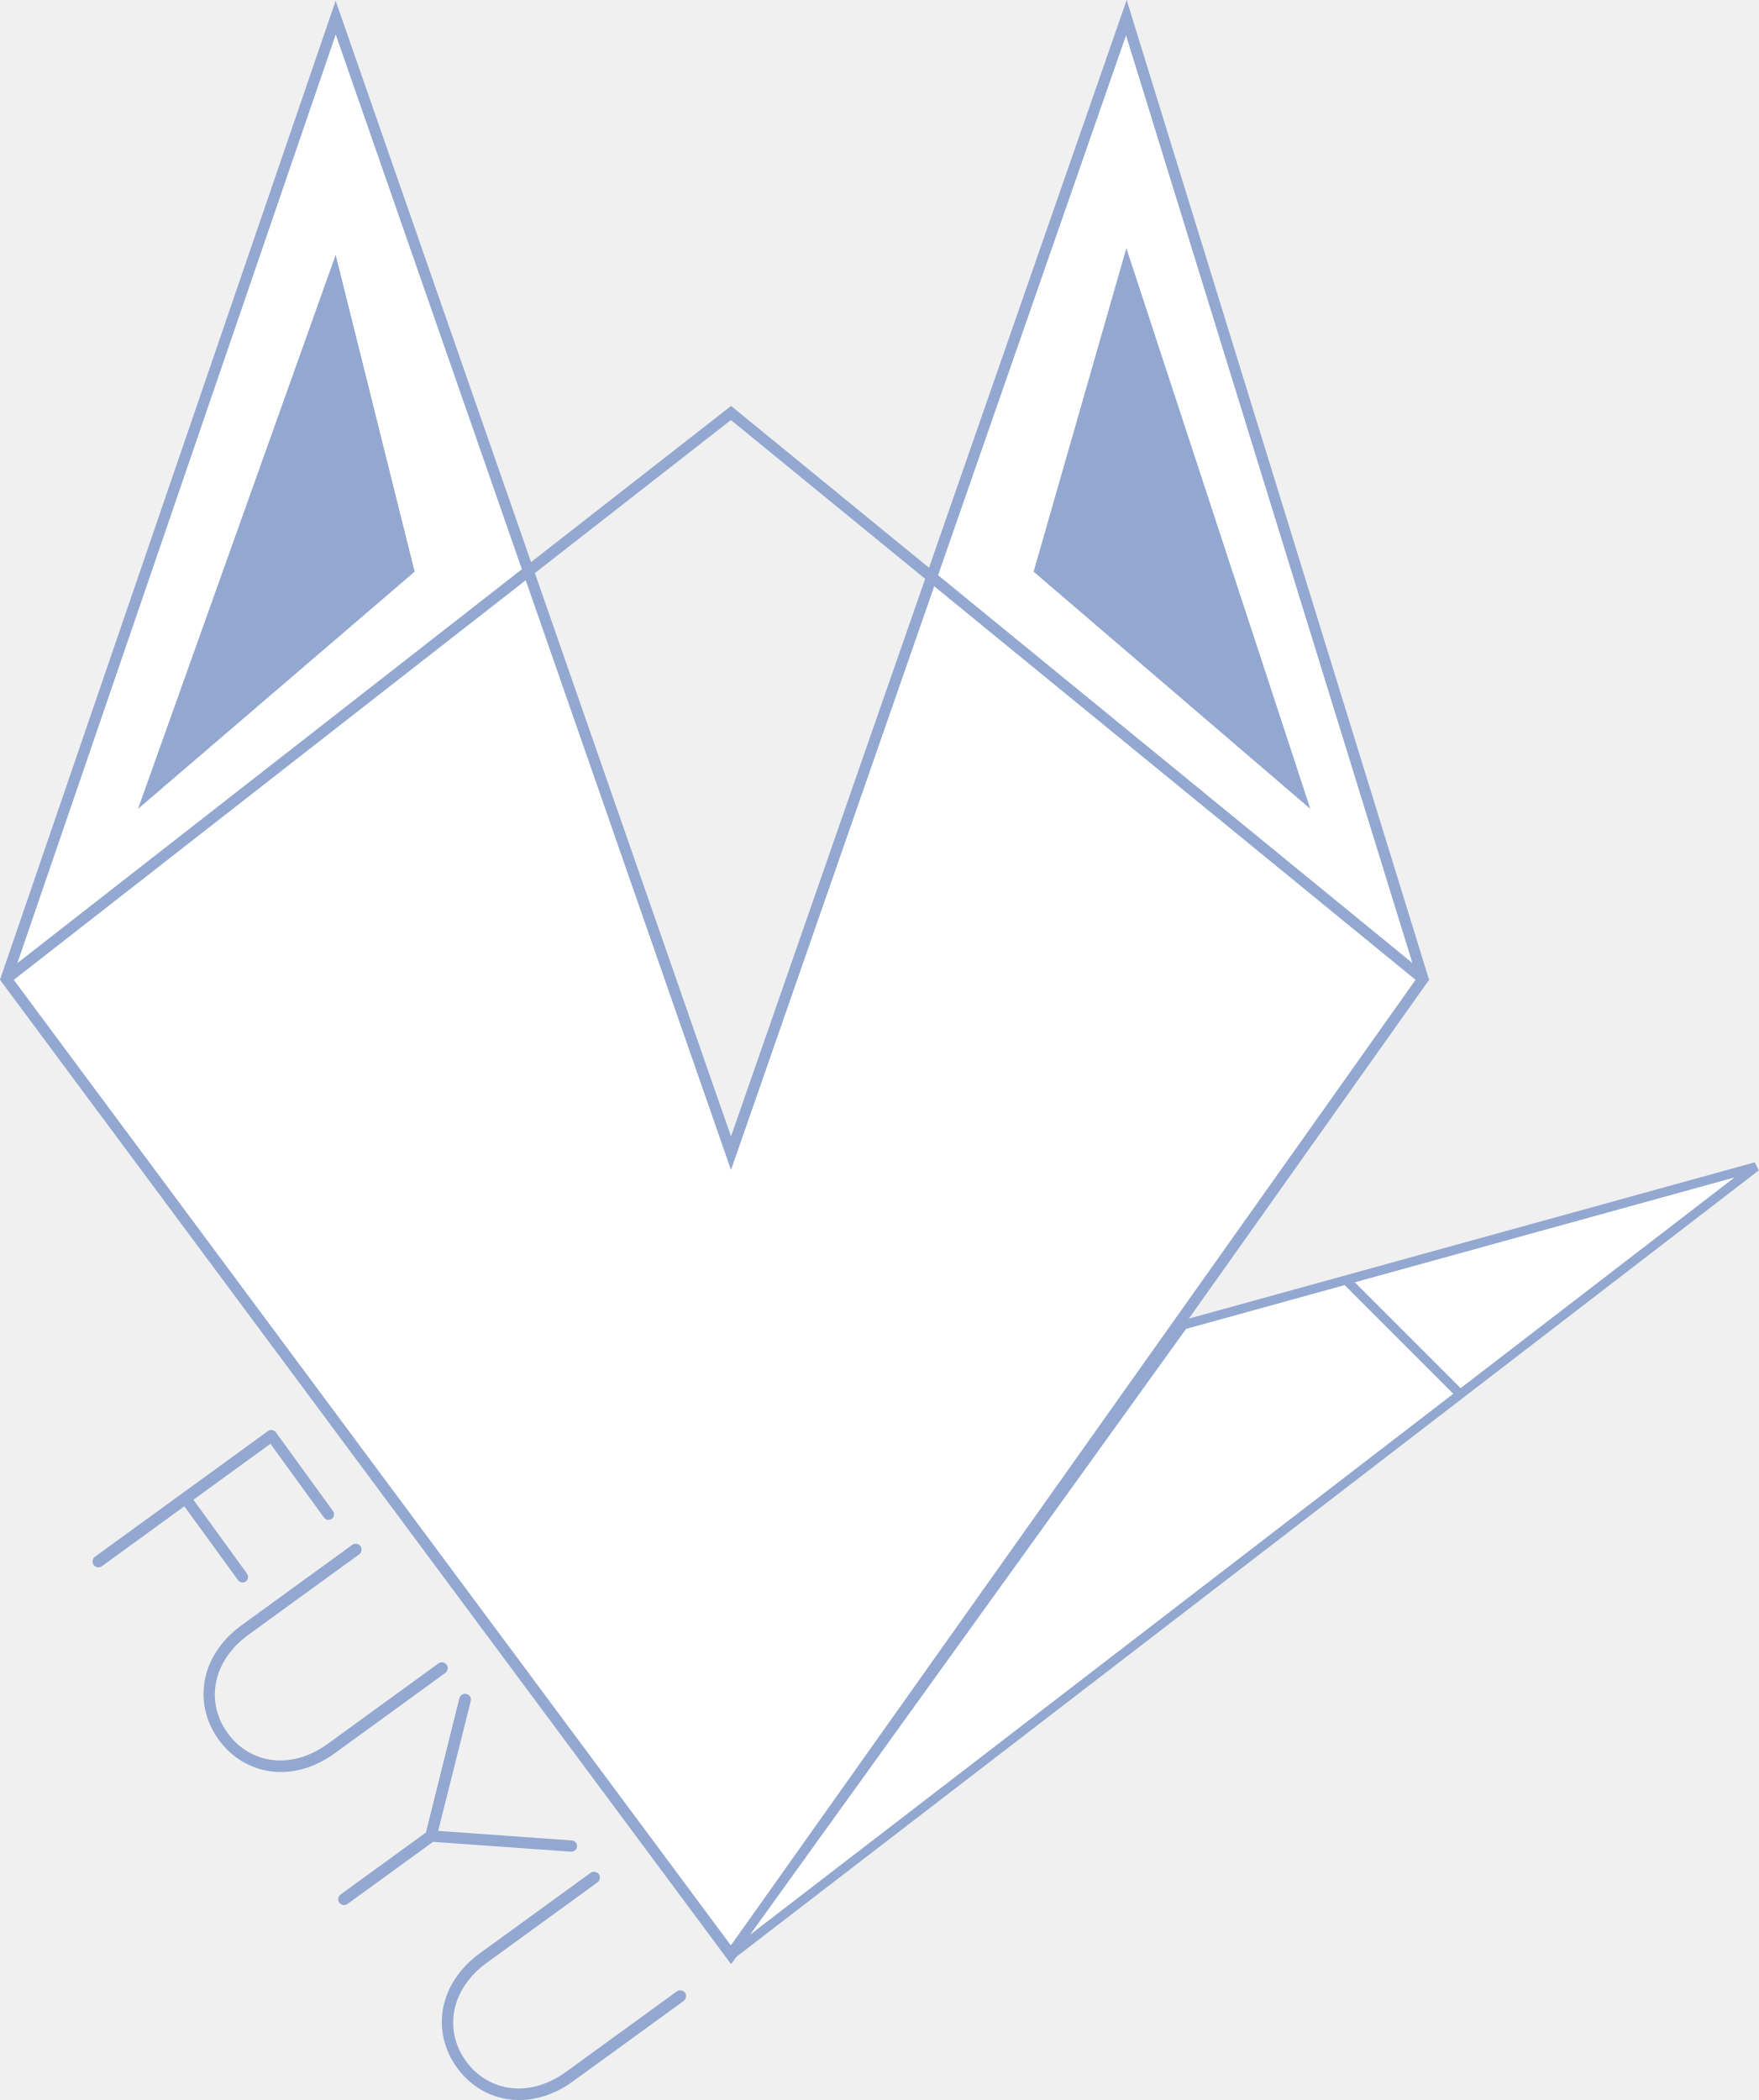
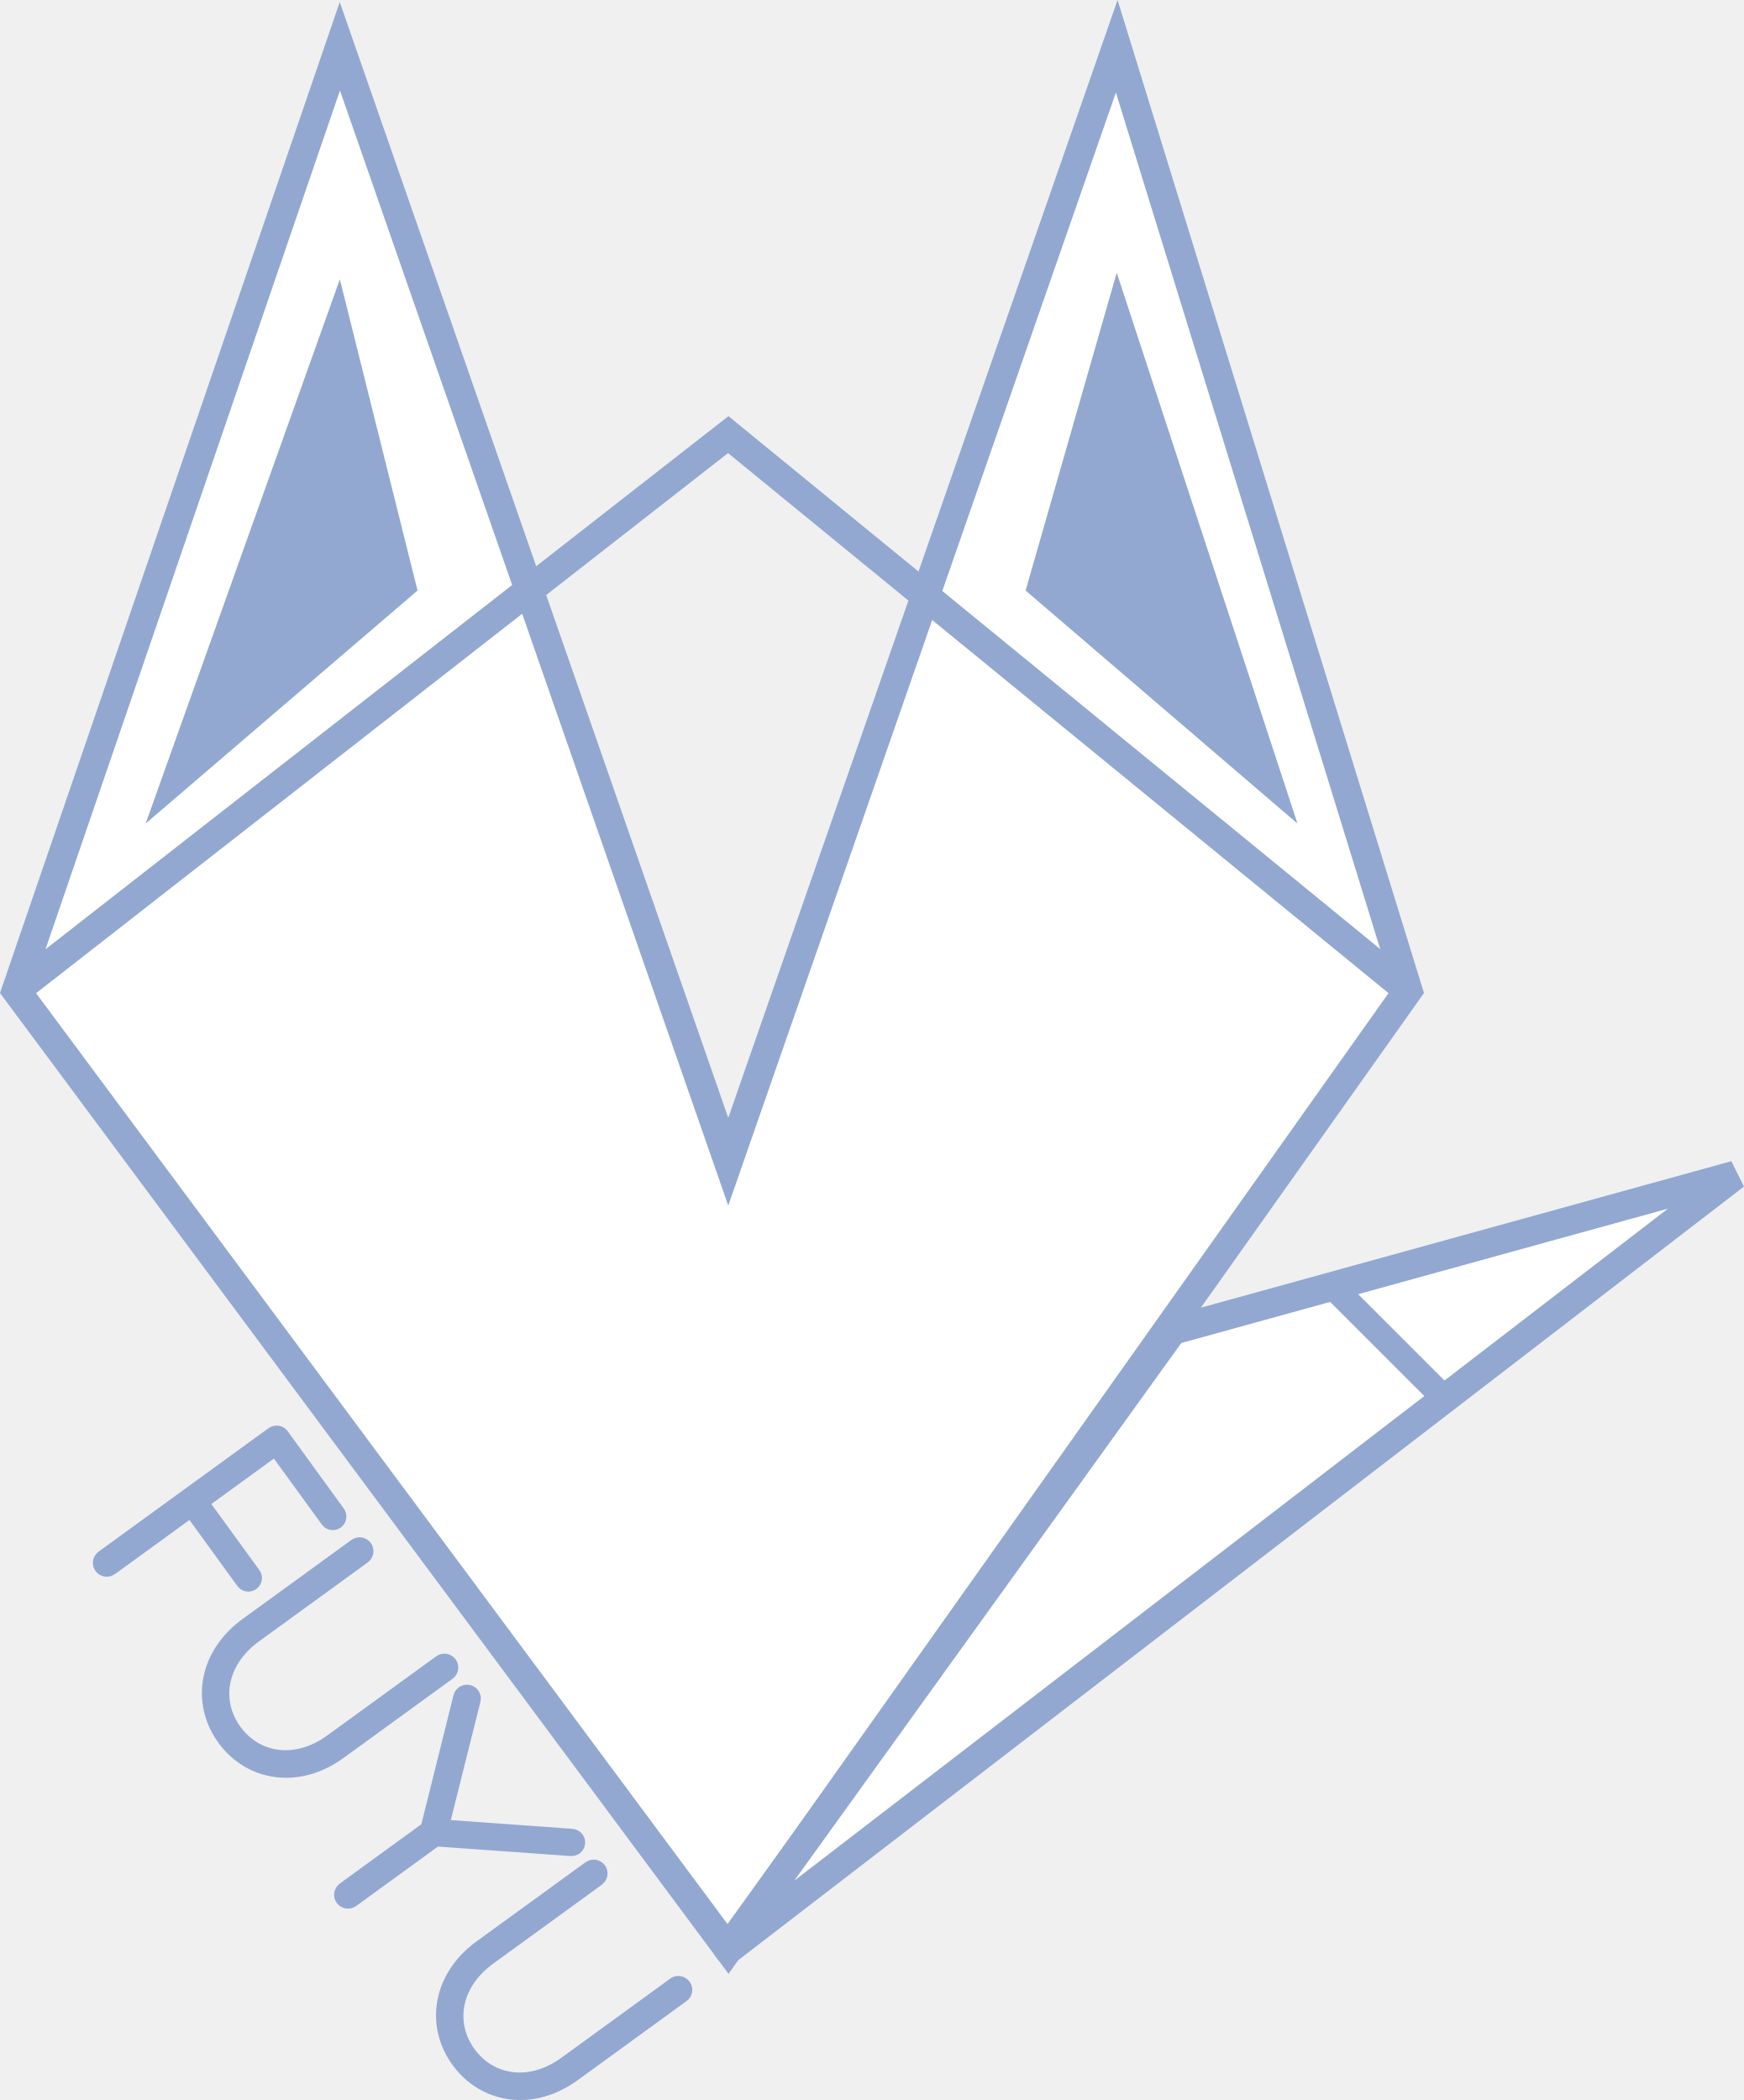
- <svg xmlns="http://www.w3.org/2000/svg" viewBox="0 0 957.75 1143.6">
+ <svg xmlns="http://www.w3.org/2000/svg" viewBox="0 0 966.69 1164.13">
  <defs>
-     <style>.cls-1,.cls-3{fill:#fff;}.cls-1,.cls-2,.cls-3,.cls-4,.cls-6{stroke:#92a8d1;}.cls-1,.cls-2{stroke-width:6px;}.cls-2,.cls-4{fill:none;}.cls-3,.cls-4{stroke-width:5px;}.cls-5,.cls-6{fill:#92a8d1;}.cls-6{stroke-miterlimit:10;stroke-width:3px;}</style>
+     <style>.cls-1{fill:#fff;}.cls-1,.cls-2,.cls-3,.cls-5{stroke:#92a8d1;}.cls-1,.cls-2{stroke-width:16px;}.cls-2,.cls-3{fill:none;}.cls-3{stroke-width:14px;}.cls-4,.cls-5{fill:#92a8d1;}.cls-5{stroke-miterlimit:10;stroke-width:12px;}</style>
  </defs>
  <g id="Calque_2" data-name="Calque 2">
    <g id="Calque_1-2" data-name="Calque 1">
-       <path id="Tracé_1" data-name="Tracé 1" class="cls-1" d="M182.8,9.62,3.35,533.05l394.73,531.48L774.92,533.05,613.37,9.62,398.08,628Z" />
-       <path id="Tracé_2" data-name="Tracé 2" class="cls-2" d="M3.35,533.05,398.08,224.9,774.92,533.05" />
-       <path id="Tracé_3" data-name="Tracé 3" class="cls-3" d="M398.38,1064.5,956.22,635.39,644.49,721.47a.33.33,0,0,0-.19.14L397.88,1064A.35.35,0,0,0,398.38,1064.5Z" />
-       <path id="Tracé_4" data-name="Tracé 4" class="cls-4" d="M796.48,760.55l-62.91-62.91" />
-       <path id="Tracé_6" data-name="Tracé 6" class="cls-5" d="M182.8,138.79l43,172.54L75.15,440.5Z" />
-       <path id="Tracé_6-2" data-name="Tracé 6" class="cls-5" d="M613.37,135.13l-50.51,176.2L713.56,440.5Z" />
+       <path id="Tracé_1" data-name="Tracé 1" class="cls-1" d="M188.38,25.65,8.93,549.08l394.74,531.48L780.5,549.08,619,25.65,403.67,644Z" />
+       <path id="Tracé_2" data-name="Tracé 2" class="cls-2" d="M8.93,549.08,403.67,240.93,780.5,549.08" />
+       <path id="Tracé_3" data-name="Tracé 3" class="cls-1" d="M404,1080.53,961.81,651.42,650.08,737.5a.39.39,0,0,0-.2.13L403.46,1080A.36.36,0,0,0,404,1080.53Z" />
+       <path id="Tracé_4" data-name="Tracé 4" class="cls-3" d="M802.06,776.57l-62.9-62.9" />
+       <path id="Tracé_6" data-name="Tracé 6" class="cls-4" d="M188.38,154.82l43.06,172.54L80.73,456.53Z" />
+       <path id="Tracé_6-2" data-name="Tracé 6" class="cls-4" d="M619,151.16l-50.51,176.2,150.7,129.17Z" />
    </g>
    <g id="Calque_2-2" data-name="Calque 2">
-       <path class="cls-6" d="M146.71,780.6a1.6,1.6,0,0,1,2.37.37l31,42.73a1.53,1.53,0,1,1-2.47,1.8l-30-41.36-44.38,32.25,30,41.36a1.53,1.53,0,1,1-2.47,1.79l-30.05-41.36L54.58,851.73a1.7,1.7,0,0,1-2-2.75Z" />
-       <path class="cls-6" d="M132.4,886.3l60.32-43.82a1.7,1.7,0,0,1,2,2.75L134.4,889.05c-20.61,15-24.2,38.36-11.62,55.68s35.93,21.13,56.54,6.15l60.32-43.82a1.7,1.7,0,0,1,2,2.75l-60.32,43.82c-22,16-47.34,11.72-61-7.11S110.41,902.28,132.4,886.3Z" />
-       <path class="cls-6" d="M233.26,998.82l18.34-73.57a1.77,1.77,0,0,1,.66-1.11,1.82,1.82,0,0,1,2.37.37,1.75,1.75,0,0,1,.25,1.5L236.73,998.4l74.42,5.34a1.77,1.77,0,0,1,1.34.7,1.53,1.53,0,0,1-.33,2.14,1.87,1.87,0,0,1-1.26.29l-75.51-5.4-47.13,34.24a1.7,1.7,0,0,1-2-2.74Z" />
-       <path class="cls-6" d="M262.18,1064.93l60.32-43.82a1.7,1.7,0,0,1,2,2.75l-60.32,43.82c-20.61,15-24.2,38.36-11.62,55.67s35.93,21.14,56.54,6.16l60.32-43.82a1.7,1.7,0,0,1,2,2.75l-60.32,43.82c-22,16-47.33,11.72-61-7.11S240.2,1080.91,262.18,1064.93Z" />
+       <path class="cls-5" d="M152.29,796.62a1.62,1.62,0,0,1,2.38.38l31,42.73a1.53,1.53,0,1,1-2.47,1.8l-30.05-41.36-44.38,32.25,30.05,41.36a1.53,1.53,0,1,1-2.47,1.79l-30-41.36L60.17,867.76a1.7,1.7,0,0,1-2-2.75Z" />
+       <path class="cls-5" d="M138,902.33l60.32-43.82a1.7,1.7,0,1,1,2,2.75L140,905.08c-20.61,15-24.19,38.36-11.61,55.67s35.92,21.14,56.53,6.16l60.32-43.82a1.7,1.7,0,1,1,2,2.74L186.9,969.66c-22,16-47.33,11.72-61-7.11S116,918.3,138,902.33Z" />
+       <path class="cls-5" d="M238.84,1014.85l18.34-73.57a1.78,1.78,0,0,1,.66-1.11,1.82,1.82,0,0,1,2.37.37,1.75,1.75,0,0,1,.25,1.5l-18.15,72.39,74.42,5.34a1.79,1.79,0,0,1,1.35.7,1.52,1.52,0,0,1-.34,2.14,1.82,1.82,0,0,1-1.26.28L241,1017.5l-47.13,34.24a1.69,1.69,0,1,1-2-2.74Z" />
+       <path class="cls-5" d="M267.76,1081l60.33-43.82a1.69,1.69,0,1,1,2,2.74l-60.32,43.83c-20.61,15-24.19,38.36-11.61,55.67s35.92,21.13,56.53,6.16L375,1101.72a1.61,1.61,0,0,1,2.38.37,1.6,1.6,0,0,1-.38,2.37l-60.32,43.83c-22,16-47.33,11.71-61-7.11S245.78,1096.93,267.76,1081Z" />
    </g>
  </g>
</svg>
